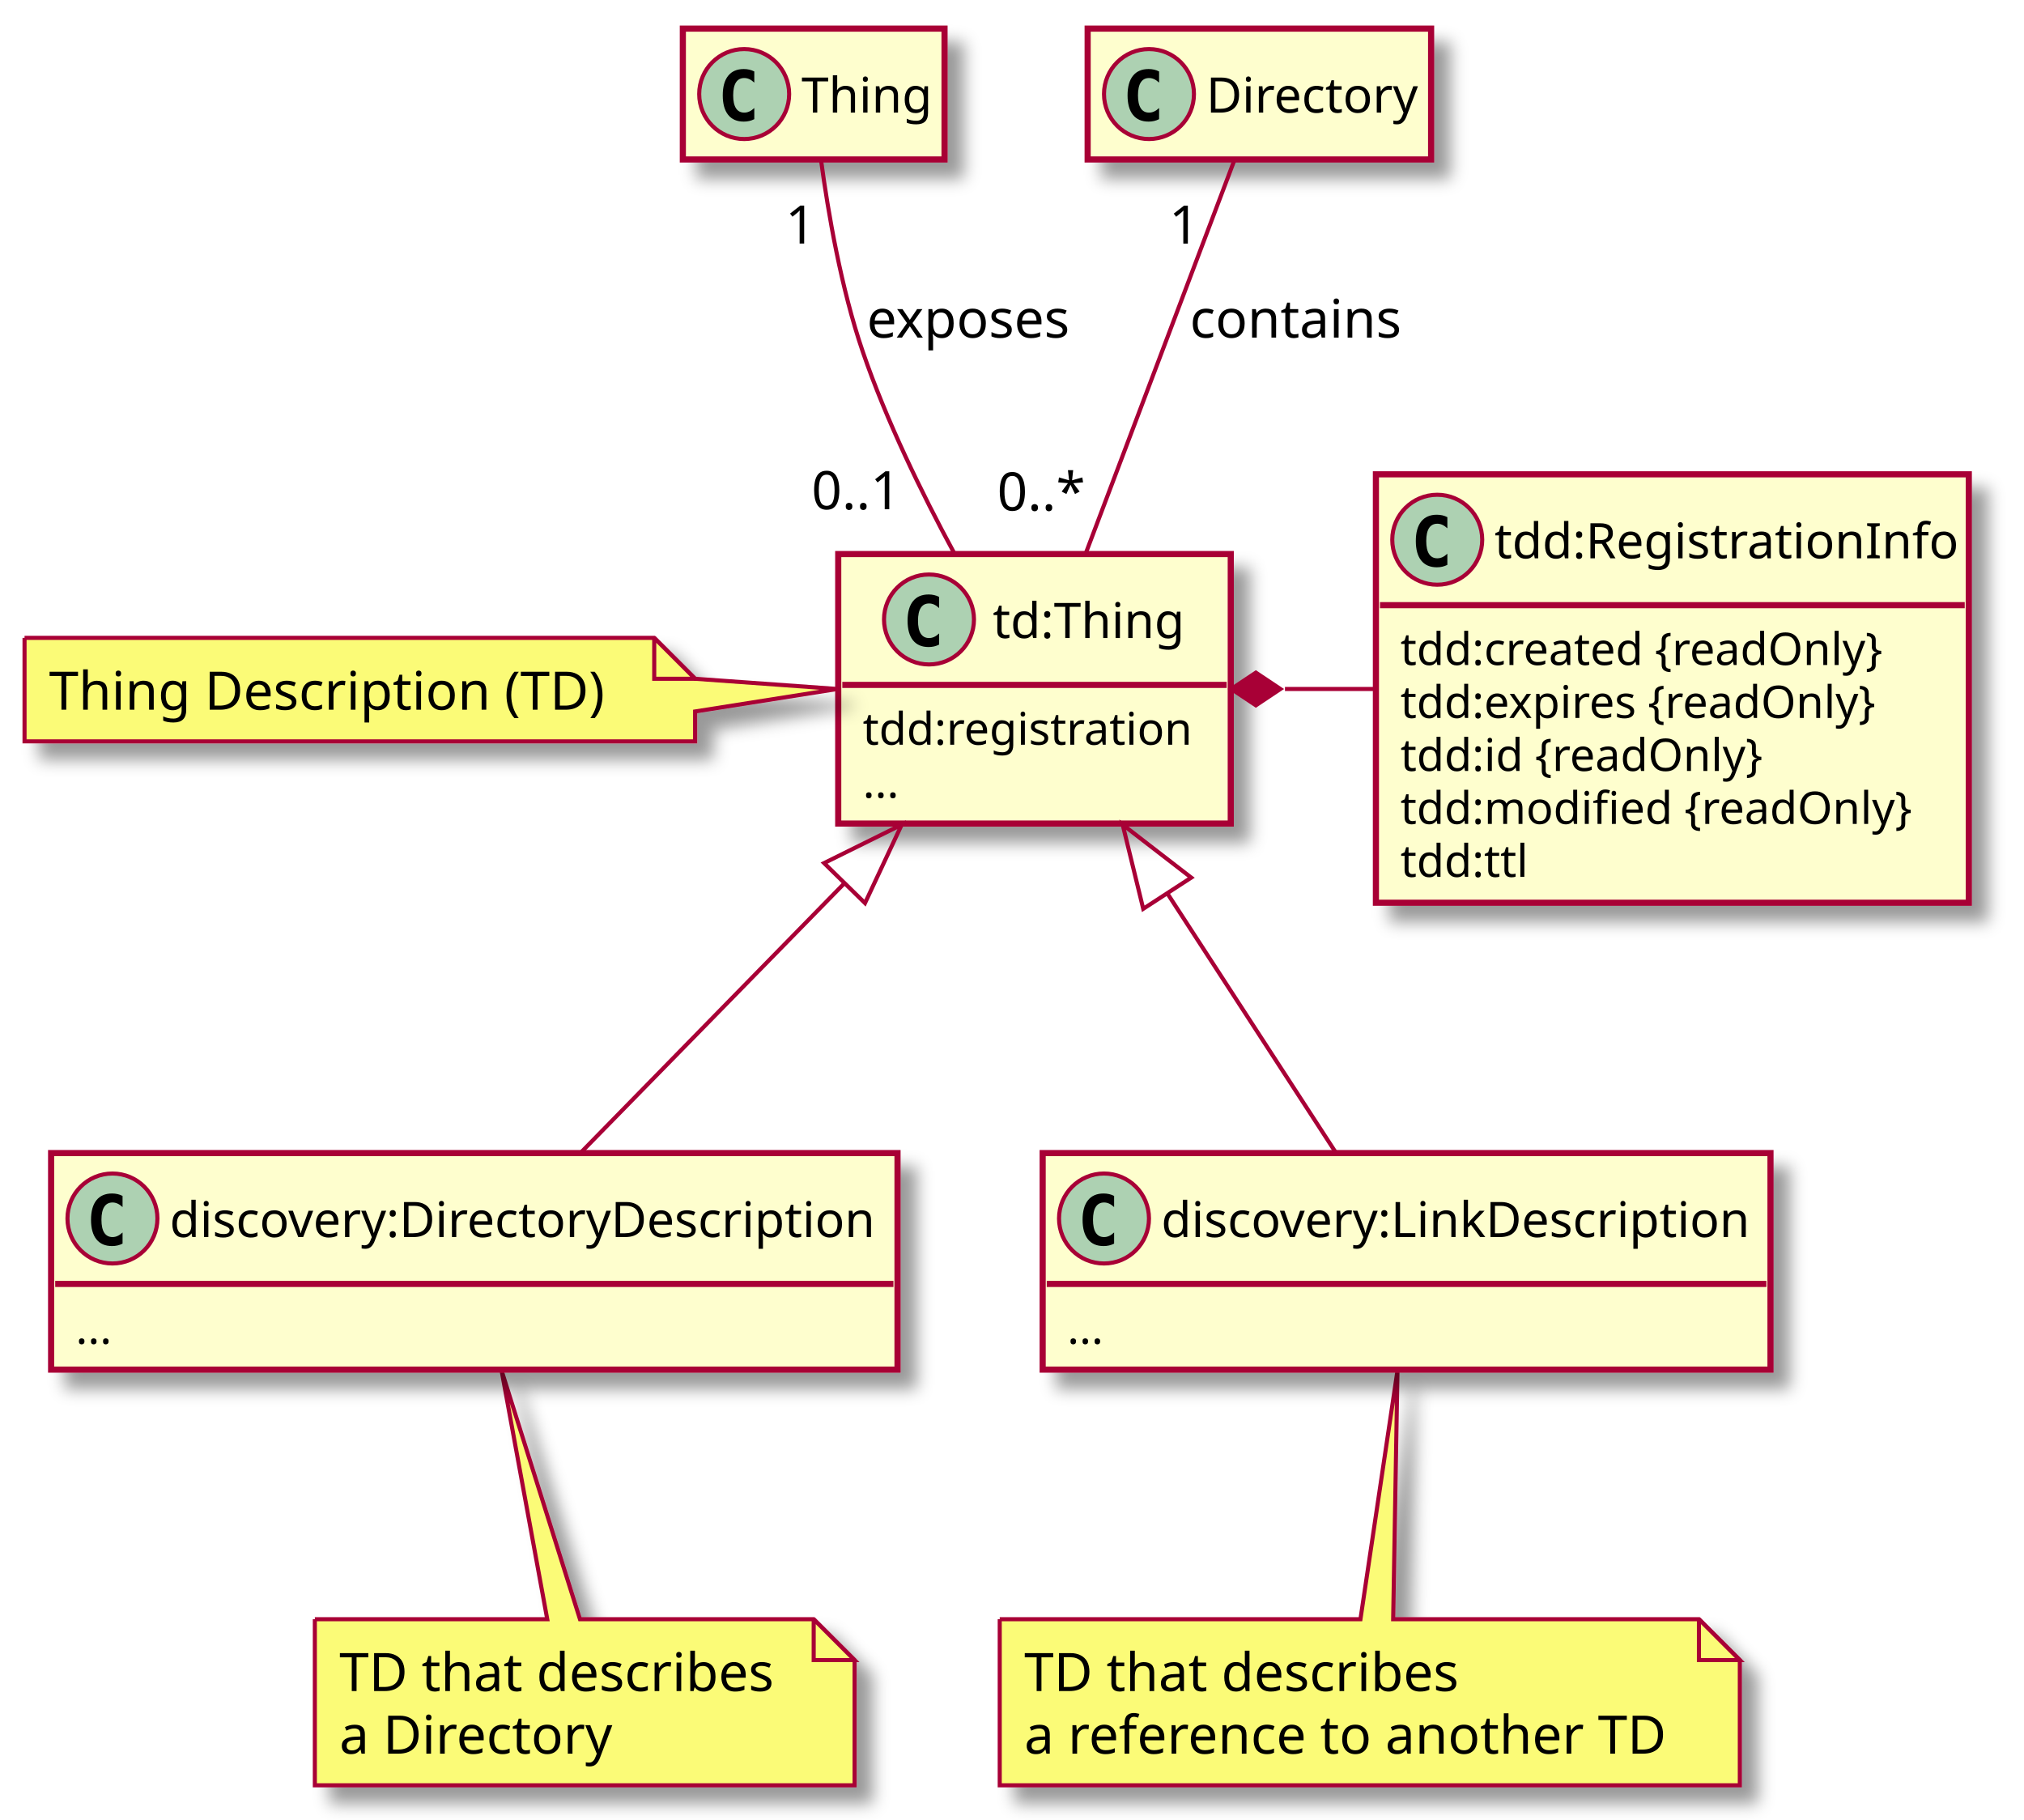
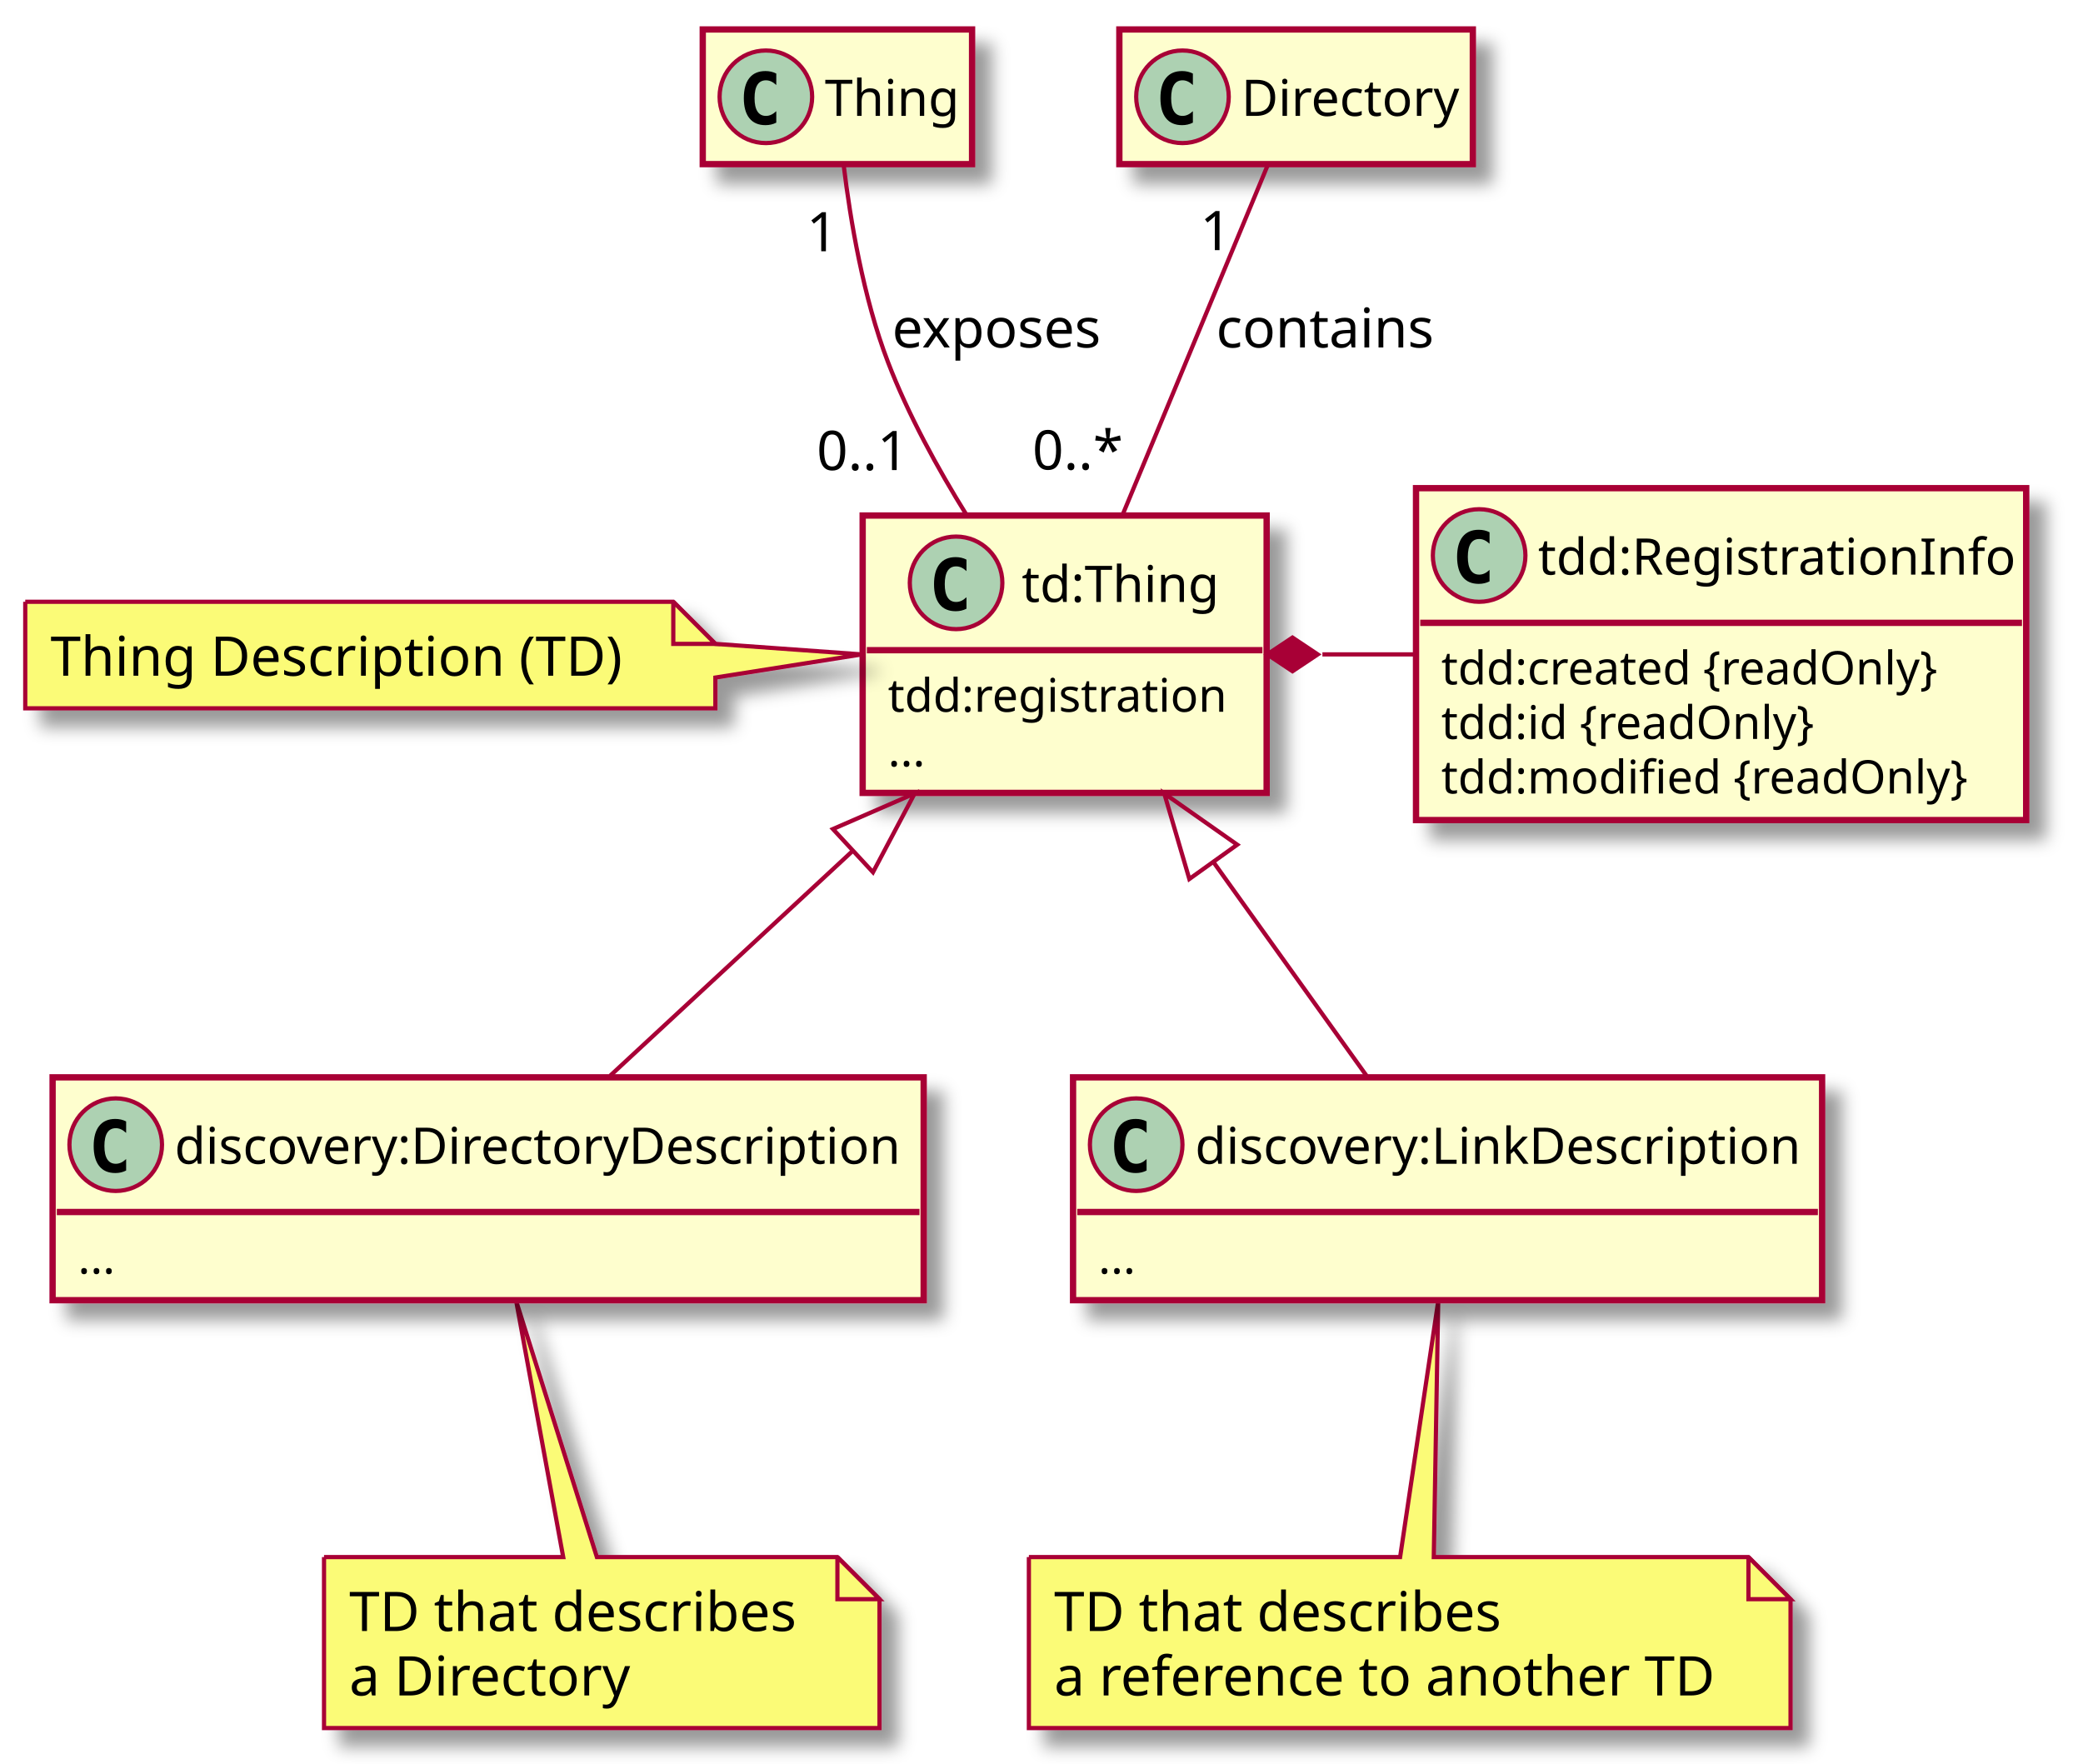
- <svg xmlns="http://www.w3.org/2000/svg" contentScriptType="application/ecmascript" contentStyleType="text/css" height="445px" preserveAspectRatio="none" style="width:495px;height:445px;" version="1.1" viewBox="0 0 495 445" width="495px" zoomAndPan="magnify">
+ <svg xmlns="http://www.w3.org/2000/svg" contentScriptType="application/ecmascript" contentStyleType="text/css" height="419px" preserveAspectRatio="none" style="width:495px;height:419px;" version="1.1" viewBox="0 0 495 419" width="495px" zoomAndPan="magnify">
  <defs>
-     <filter height="300%" id="f1ro8jfjvpr035" width="300%" x="-1" y="-1">
+     <filter height="300%" id="fek1zfdj6grhr" width="300%" x="-1" y="-1">
      <feGaussianBlur result="blurOut" stdDeviation="2.0" />
      <feColorMatrix in="blurOut" result="blurOut2" type="matrix" values="0 0 0 0 0 0 0 0 0 0 0 0 0 0 0 0 0 0 .4 0" />
      <feOffset dx="4.0" dy="4.0" in="blurOut2" result="blurOut3" />
      <feBlend in="SourceGraphic" in2="blurOut3" mode="normal" />
    </filter>
  </defs>
  <g>
-     <path d="M77,396 L77,436.621 A0,0 0 0 0 77,436.621 L209,436.621 A0,0 0 0 0 209,436.621 L209,406 L199,396 L141.841,396 L122.674,335.197 L133.841,396 L77,396 A0,0 0 0 0 77,396 " fill="#FBFB77" filter="url(#f1ro8jfjvpr035)" style="stroke:#A80036;stroke-width:1.0;" />
-     <path d="M199,396 L199,406 L209,406 L199,396 " fill="#FBFB77" style="stroke:#A80036;stroke-width:1.0;" />
-     <text fill="#000000" font-family="sans-serif" font-size="13" lengthAdjust="spacingAndGlyphs" textLength="111" x="83" y="413.568">TD that describes</text>
-     <text fill="#000000" font-family="sans-serif" font-size="13" lengthAdjust="spacingAndGlyphs" textLength="69" x="83" y="428.879">a Directory</text>
-     <path d="M244.5,396 L244.5,436.621 A0,0 0 0 0 244.5,436.621 L425.5,436.621 A0,0 0 0 0 425.5,436.621 L425.5,406 L415.5,396 L340.72,396 L341.775,335.197 L332.72,396 L244.5,396 A0,0 0 0 0 244.5,396 " fill="#FBFB77" filter="url(#f1ro8jfjvpr035)" style="stroke:#A80036;stroke-width:1.0;" />
-     <path d="M415.5,396 L415.5,406 L425.5,406 L415.5,396 " fill="#FBFB77" style="stroke:#A80036;stroke-width:1.0;" />
-     <text fill="#000000" font-family="sans-serif" font-size="13" lengthAdjust="spacingAndGlyphs" textLength="111" x="250.5" y="413.568">TD that describes</text>
-     <text fill="#000000" font-family="sans-serif" font-size="13" lengthAdjust="spacingAndGlyphs" textLength="160" x="250.5" y="428.879">a reference to another TD</text>
-     <rect codeLine="17" fill="#FEFECE" filter="url(#f1ro8jfjvpr035)" height="65.91" id="TD" style="stroke:#A80036;stroke-width:1.5;" width="96" x="205" y="135.5" />
-     <ellipse cx="227.2" cy="151.5" fill="#ADD1B2" rx="11" ry="11" style="stroke:#A80036;stroke-width:1.0;" />
-     <path d="M229.673,157.643 Q229.092,157.942 228.453,158.091 Q227.814,158.241 227.108,158.241 Q224.601,158.241 223.281,156.589 Q221.962,154.937 221.962,151.816 Q221.962,148.686 223.281,147.035 Q224.601,145.383 227.108,145.383 Q227.814,145.383 228.461,145.532 Q229.109,145.682 229.673,145.981 L229.673,148.703 Q229.042,148.122 228.449,147.852 Q227.855,147.583 227.224,147.583 Q225.88,147.583 225.195,148.649 Q224.51,149.716 224.51,151.816 Q224.51,153.908 225.195,154.974 Q225.88,156.041 227.224,156.041 Q227.855,156.041 228.449,155.771 Q229.042,155.501 229.673,154.92 Z " fill="#000000" />
-     <text fill="#000000" font-family="sans-serif" font-size="12" lengthAdjust="spacingAndGlyphs" textLength="48" x="242.8" y="156.035">td:Thing</text>
-     <line style="stroke:#A80036;stroke-width:1.5;" x1="206" x2="300" y1="167.5" y2="167.5" />
-     <text fill="#000000" font-family="sans-serif" font-size="11" lengthAdjust="spacingAndGlyphs" textLength="84" x="211" y="182.135">tdd:registration</text>
-     <text fill="#000000" font-family="sans-serif" font-size="11" lengthAdjust="spacingAndGlyphs" textLength="9" x="211" y="195.09">...</text>
-     <rect codeLine="30" fill="#FEFECE" filter="url(#f1ro8jfjvpr035)" height="52.955" id="DD" style="stroke:#A80036;stroke-width:1.5;" width="207" x="12.5" y="282" />
-     <ellipse cx="27.5" cy="298" fill="#ADD1B2" rx="11" ry="11" style="stroke:#A80036;stroke-width:1.0;" />
-     <path d="M29.973,304.143 Q29.392,304.442 28.753,304.591 Q28.114,304.741 27.408,304.741 Q24.901,304.741 23.581,303.089 Q22.262,301.437 22.262,298.316 Q22.262,295.187 23.581,293.535 Q24.901,291.883 27.408,291.883 Q28.114,291.883 28.761,292.032 Q29.409,292.182 29.973,292.481 L29.973,295.203 Q29.342,294.622 28.749,294.352 Q28.155,294.082 27.524,294.082 Q26.18,294.082 25.495,295.149 Q24.81,296.216 24.81,298.316 Q24.81,300.408 25.495,301.474 Q26.18,302.541 27.524,302.541 Q28.155,302.541 28.749,302.271 Q29.342,302.002 29.973,301.42 Z " fill="#000000" />
-     <text fill="#000000" font-family="sans-serif" font-size="12" lengthAdjust="spacingAndGlyphs" textLength="175" x="41.5" y="302.535">discovery:DirectoryDescription</text>
-     <line style="stroke:#A80036;stroke-width:1.5;" x1="13.5" x2="218.5" y1="314" y2="314" />
-     <text fill="#000000" font-family="sans-serif" font-size="11" lengthAdjust="spacingAndGlyphs" textLength="9" x="18.5" y="328.635">...</text>
-     <rect codeLine="35" fill="#FEFECE" filter="url(#f1ro8jfjvpr035)" height="52.955" id="LD" style="stroke:#A80036;stroke-width:1.5;" width="178" x="255" y="282" />
-     <ellipse cx="270" cy="298" fill="#ADD1B2" rx="11" ry="11" style="stroke:#A80036;stroke-width:1.0;" />
-     <path d="M272.473,304.143 Q271.892,304.442 271.253,304.591 Q270.614,304.741 269.908,304.741 Q267.401,304.741 266.082,303.089 Q264.762,301.437 264.762,298.316 Q264.762,295.187 266.082,293.535 Q267.401,291.883 269.908,291.883 Q270.614,291.883 271.261,292.032 Q271.909,292.182 272.473,292.481 L272.473,295.203 Q271.842,294.622 271.249,294.352 Q270.655,294.082 270.024,294.082 Q268.68,294.082 267.995,295.149 Q267.31,296.216 267.31,298.316 Q267.31,300.408 267.995,301.474 Q268.68,302.541 270.024,302.541 Q270.655,302.541 271.249,302.271 Q271.842,302.002 272.473,301.42 Z " fill="#000000" />
-     <text fill="#000000" font-family="sans-serif" font-size="12" lengthAdjust="spacingAndGlyphs" textLength="146" x="284" y="302.535">discovery:LinkDescription</text>
-     <line style="stroke:#A80036;stroke-width:1.5;" x1="256" x2="432" y1="314" y2="314" />
-     <text fill="#000000" font-family="sans-serif" font-size="11" lengthAdjust="spacingAndGlyphs" textLength="9" x="261" y="328.635">...</text>
-     <rect codeLine="22" fill="#FEFECE" filter="url(#f1ro8jfjvpr035)" height="104.775" id="RI" style="stroke:#A80036;stroke-width:1.5;" width="145" x="336.5" y="116" />
+     <path d="M77,370 L77,410.621 A0,0 0 0 0 77,410.621 L209,410.621 A0,0 0 0 0 209,410.621 L209,380 L199,370 L141.841,370 L122.674,309.197 L133.841,370 L77,370 A0,0 0 0 0 77,370 " fill="#FBFB77" filter="url(#fek1zfdj6grhr)" style="stroke:#A80036;stroke-width:1.0;" />
+     <path d="M199,370 L199,380 L209,380 L199,370 " fill="#FBFB77" style="stroke:#A80036;stroke-width:1.0;" />
+     <text fill="#000000" font-family="sans-serif" font-size="13" lengthAdjust="spacingAndGlyphs" textLength="111" x="83" y="387.568">TD that describes</text>
+     <text fill="#000000" font-family="sans-serif" font-size="13" lengthAdjust="spacingAndGlyphs" textLength="69" x="83" y="402.879">a Directory</text>
+     <path d="M244.5,370 L244.5,410.621 A0,0 0 0 0 244.5,410.621 L425.5,410.621 A0,0 0 0 0 425.5,410.621 L425.5,380 L415.5,370 L340.72,370 L341.775,309.197 L332.72,370 L244.5,370 A0,0 0 0 0 244.5,370 " fill="#FBFB77" filter="url(#fek1zfdj6grhr)" style="stroke:#A80036;stroke-width:1.0;" />
+     <path d="M415.5,370 L415.5,380 L425.5,380 L415.5,370 " fill="#FBFB77" style="stroke:#A80036;stroke-width:1.0;" />
+     <text fill="#000000" font-family="sans-serif" font-size="13" lengthAdjust="spacingAndGlyphs" textLength="111" x="250.5" y="387.568">TD that describes</text>
+     <text fill="#000000" font-family="sans-serif" font-size="13" lengthAdjust="spacingAndGlyphs" textLength="160" x="250.5" y="402.879">a reference to another TD</text>
+     <rect codeLine="17" fill="#FEFECE" filter="url(#fek1zfdj6grhr)" height="65.91" id="TD" style="stroke:#A80036;stroke-width:1.5;" width="96" x="205" y="122.5" />
+     <ellipse cx="227.2" cy="138.5" fill="#ADD1B2" rx="11" ry="11" style="stroke:#A80036;stroke-width:1.0;" />
+     <path d="M229.673,144.643 Q229.092,144.942 228.453,145.091 Q227.814,145.241 227.108,145.241 Q224.601,145.241 223.281,143.589 Q221.962,141.937 221.962,138.816 Q221.962,135.686 223.281,134.035 Q224.601,132.383 227.108,132.383 Q227.814,132.383 228.461,132.532 Q229.109,132.682 229.673,132.981 L229.673,135.703 Q229.042,135.122 228.449,134.852 Q227.855,134.583 227.224,134.583 Q225.88,134.583 225.195,135.649 Q224.51,136.716 224.51,138.816 Q224.51,140.908 225.195,141.974 Q225.88,143.041 227.224,143.041 Q227.855,143.041 228.449,142.771 Q229.042,142.501 229.673,141.92 Z " fill="#000000" />
+     <text fill="#000000" font-family="sans-serif" font-size="12" lengthAdjust="spacingAndGlyphs" textLength="48" x="242.8" y="143.035">td:Thing</text>
+     <line style="stroke:#A80036;stroke-width:1.5;" x1="206" x2="300" y1="154.5" y2="154.5" />
+     <text fill="#000000" font-family="sans-serif" font-size="11" lengthAdjust="spacingAndGlyphs" textLength="84" x="211" y="169.135">tdd:registration</text>
+     <text fill="#000000" font-family="sans-serif" font-size="11" lengthAdjust="spacingAndGlyphs" textLength="9" x="211" y="182.09">...</text>
+     <rect codeLine="30" fill="#FEFECE" filter="url(#fek1zfdj6grhr)" height="52.955" id="DD" style="stroke:#A80036;stroke-width:1.5;" width="207" x="12.5" y="256" />
+     <ellipse cx="27.5" cy="272" fill="#ADD1B2" rx="11" ry="11" style="stroke:#A80036;stroke-width:1.0;" />
+     <path d="M29.973,278.143 Q29.392,278.442 28.753,278.591 Q28.114,278.741 27.408,278.741 Q24.901,278.741 23.581,277.089 Q22.262,275.437 22.262,272.316 Q22.262,269.187 23.581,267.535 Q24.901,265.883 27.408,265.883 Q28.114,265.883 28.761,266.032 Q29.409,266.182 29.973,266.481 L29.973,269.203 Q29.342,268.622 28.749,268.352 Q28.155,268.082 27.524,268.082 Q26.18,268.082 25.495,269.149 Q24.81,270.216 24.81,272.316 Q24.81,274.408 25.495,275.474 Q26.18,276.541 27.524,276.541 Q28.155,276.541 28.749,276.271 Q29.342,276.002 29.973,275.42 Z " fill="#000000" />
+     <text fill="#000000" font-family="sans-serif" font-size="12" lengthAdjust="spacingAndGlyphs" textLength="175" x="41.5" y="276.535">discovery:DirectoryDescription</text>
+     <line style="stroke:#A80036;stroke-width:1.5;" x1="13.5" x2="218.5" y1="288" y2="288" />
+     <text fill="#000000" font-family="sans-serif" font-size="11" lengthAdjust="spacingAndGlyphs" textLength="9" x="18.5" y="302.635">...</text>
+     <rect codeLine="35" fill="#FEFECE" filter="url(#fek1zfdj6grhr)" height="52.955" id="LD" style="stroke:#A80036;stroke-width:1.5;" width="178" x="255" y="256" />
+     <ellipse cx="270" cy="272" fill="#ADD1B2" rx="11" ry="11" style="stroke:#A80036;stroke-width:1.0;" />
+     <path d="M272.473,278.143 Q271.892,278.442 271.253,278.591 Q270.614,278.741 269.908,278.741 Q267.401,278.741 266.082,277.089 Q264.762,275.437 264.762,272.316 Q264.762,269.187 266.082,267.535 Q267.401,265.883 269.908,265.883 Q270.614,265.883 271.261,266.032 Q271.909,266.182 272.473,266.481 L272.473,269.203 Q271.842,268.622 271.249,268.352 Q270.655,268.082 270.024,268.082 Q268.68,268.082 267.995,269.149 Q267.31,270.216 267.31,272.316 Q267.31,274.408 267.995,275.474 Q268.68,276.541 270.024,276.541 Q270.655,276.541 271.249,276.271 Q271.842,276.002 272.473,275.42 Z " fill="#000000" />
+     <text fill="#000000" font-family="sans-serif" font-size="12" lengthAdjust="spacingAndGlyphs" textLength="146" x="284" y="276.535">discovery:LinkDescription</text>
+     <line style="stroke:#A80036;stroke-width:1.5;" x1="256" x2="432" y1="288" y2="288" />
+     <text fill="#000000" font-family="sans-serif" font-size="11" lengthAdjust="spacingAndGlyphs" textLength="9" x="261" y="302.635">...</text>
+     <rect codeLine="22" fill="#FEFECE" filter="url(#fek1zfdj6grhr)" height="78.865" id="RI" style="stroke:#A80036;stroke-width:1.5;" width="145" x="336.5" y="116" />
    <ellipse cx="351.5" cy="132" fill="#ADD1B2" rx="11" ry="11" style="stroke:#A80036;stroke-width:1.0;" />
    <path d="M353.973,138.143 Q353.392,138.442 352.753,138.591 Q352.114,138.741 351.408,138.741 Q348.901,138.741 347.582,137.089 Q346.262,135.437 346.262,132.316 Q346.262,129.186 347.582,127.535 Q348.901,125.883 351.408,125.883 Q352.114,125.883 352.761,126.032 Q353.409,126.182 353.973,126.481 L353.973,129.203 Q353.342,128.622 352.749,128.352 Q352.155,128.083 351.524,128.083 Q350.18,128.083 349.495,129.149 Q348.81,130.216 348.81,132.316 Q348.81,134.408 349.495,135.474 Q350.18,136.541 351.524,136.541 Q352.155,136.541 352.749,136.271 Q353.342,136.001 353.973,135.42 Z " fill="#000000" />
    <text fill="#000000" font-family="sans-serif" font-size="12" lengthAdjust="spacingAndGlyphs" textLength="113" x="365.5" y="136.535">tdd:RegistrationInfo</text>
    <line style="stroke:#A80036;stroke-width:1.5;" x1="337.5" x2="480.5" y1="148" y2="148" />
    <text fill="#000000" font-family="sans-serif" font-size="11" lengthAdjust="spacingAndGlyphs" textLength="121" x="342.5" y="162.635">tdd:created {readOnly}</text>
-     <text fill="#000000" font-family="sans-serif" font-size="11" lengthAdjust="spacingAndGlyphs" textLength="121" x="342.5" y="175.59">tdd:expires {readOnly}</text>
-     <text fill="#000000" font-family="sans-serif" font-size="11" lengthAdjust="spacingAndGlyphs" textLength="91" x="342.5" y="188.545">tdd:id {readOnly}</text>
-     <text fill="#000000" font-family="sans-serif" font-size="11" lengthAdjust="spacingAndGlyphs" textLength="128" x="342.5" y="201.5">tdd:modified {readOnly}</text>
-     <text fill="#000000" font-family="sans-serif" font-size="11" lengthAdjust="spacingAndGlyphs" textLength="32" x="342.5" y="214.455">tdd:ttl</text>
-     <rect fill="#FEFECE" filter="url(#f1ro8jfjvpr035)" height="32" id="Thing" style="stroke:#A80036;stroke-width:1.5;" width="64" x="167" y="7" />
+     <text fill="#000000" font-family="sans-serif" font-size="11" lengthAdjust="spacingAndGlyphs" textLength="91" x="342.5" y="175.59">tdd:id {readOnly}</text>
+     <text fill="#000000" font-family="sans-serif" font-size="11" lengthAdjust="spacingAndGlyphs" textLength="128" x="342.5" y="188.545">tdd:modified {readOnly}</text>
+     <rect fill="#FEFECE" filter="url(#fek1zfdj6grhr)" height="32" id="Thing" style="stroke:#A80036;stroke-width:1.5;" width="64" x="167" y="7" />
    <ellipse cx="182" cy="23" fill="#ADD1B2" rx="11" ry="11" style="stroke:#A80036;stroke-width:1.0;" />
    <path d="M184.473,29.143 Q183.892,29.442 183.253,29.591 Q182.614,29.741 181.908,29.741 Q179.401,29.741 178.082,28.089 Q176.762,26.437 176.762,23.316 Q176.762,20.186 178.082,18.535 Q179.401,16.883 181.908,16.883 Q182.614,16.883 183.261,17.032 Q183.909,17.182 184.473,17.48 L184.473,20.203 Q183.842,19.622 183.249,19.352 Q182.655,19.082 182.024,19.082 Q180.68,19.082 179.995,20.149 Q179.31,21.216 179.31,23.316 Q179.31,25.408 179.995,26.474 Q180.68,27.541 182.024,27.541 Q182.655,27.541 183.249,27.271 Q183.842,27.002 184.473,26.42 Z " fill="#000000" />
    <text fill="#000000" font-family="sans-serif" font-size="12" lengthAdjust="spacingAndGlyphs" textLength="32" x="196" y="27.535">Thing</text>
-     <rect codeLine="14" fill="#FEFECE" filter="url(#f1ro8jfjvpr035)" height="32" id="Directory" style="stroke:#A80036;stroke-width:1.5;" width="84" x="266" y="7" />
+     <rect codeLine="14" fill="#FEFECE" filter="url(#fek1zfdj6grhr)" height="32" id="Directory" style="stroke:#A80036;stroke-width:1.5;" width="84" x="266" y="7" />
    <ellipse cx="281" cy="23" fill="#ADD1B2" rx="11" ry="11" style="stroke:#A80036;stroke-width:1.0;" />
    <path d="M283.473,29.143 Q282.892,29.442 282.253,29.591 Q281.614,29.741 280.908,29.741 Q278.401,29.741 277.082,28.089 Q275.762,26.437 275.762,23.316 Q275.762,20.186 277.082,18.535 Q278.401,16.883 280.908,16.883 Q281.614,16.883 282.261,17.032 Q282.909,17.182 283.473,17.48 L283.473,20.203 Q282.842,19.622 282.249,19.352 Q281.655,19.082 281.024,19.082 Q279.68,19.082 278.995,20.149 Q278.31,21.216 278.31,23.316 Q278.31,25.408 278.995,26.474 Q279.68,27.541 281.024,27.541 Q281.655,27.541 282.249,27.271 Q282.842,27.002 283.473,26.42 Z " fill="#000000" />
    <text fill="#000000" font-family="sans-serif" font-size="12" lengthAdjust="spacingAndGlyphs" textLength="52" x="295" y="27.535">Directory</text>
-     <path d="M6,156 L6,181.31 A0,0 0 0 0 6,181.31 L170,181.31 A0,0 0 0 0 170,181.31 L170,174 L204.795,168.5 L170,166 L170,166 L160,156 L6,156 A0,0 0 0 0 6,156 " fill="#FBFB77" filter="url(#f1ro8jfjvpr035)" style="stroke:#A80036;stroke-width:1.0;" />
-     <path d="M160,156 L160,166 L170,166 L160,156 " fill="#FBFB77" style="stroke:#A80036;stroke-width:1.0;" />
-     <text fill="#000000" font-family="sans-serif" font-size="13" lengthAdjust="spacingAndGlyphs" textLength="143" x="12" y="173.568">Thing Description (TD)</text>
-     <path codeLine="7" d="M200.793,39.115 C202.533,52.039 205.703,70.514 211,86 C216.774,102.88 225.436,120.632 233.398,135.327 " fill="none" id="Thing-TD" style="stroke:#A80036;stroke-width:1.0;" />
+     <path d="M6,143 L6,168.31 A0,0 0 0 0 6,168.31 L170,168.31 A0,0 0 0 0 170,168.31 L170,161 L204.795,155.5 L170,153 L170,153 L160,143 L6,143 A0,0 0 0 0 6,143 " fill="#FBFB77" filter="url(#fek1zfdj6grhr)" style="stroke:#A80036;stroke-width:1.0;" />
+     <path d="M160,143 L160,153 L170,153 L160,143 " fill="#FBFB77" style="stroke:#A80036;stroke-width:1.0;" />
+     <text fill="#000000" font-family="sans-serif" font-size="13" lengthAdjust="spacingAndGlyphs" textLength="143" x="12" y="160.568">Thing Description (TD)</text>
+     <path codeLine="7" d="M200.489,39.225 C202.056,52.212 205.144,70.716 211,86 C215.792,98.507 222.811,111.302 229.745,122.449 " fill="none" id="Thing-TD" style="stroke:#A80036;stroke-width:1.0;" />
    <text fill="#000000" font-family="sans-serif" font-size="13" lengthAdjust="spacingAndGlyphs" textLength="52" x="212" y="82.568">exposes</text>
-     <text fill="#000000" font-family="sans-serif" font-size="13" lengthAdjust="spacingAndGlyphs" textLength="8" x="192.062" y="59.558">1</text>
-     <text fill="#000000" font-family="sans-serif" font-size="13" lengthAdjust="spacingAndGlyphs" textLength="24" x="198.467" y="124.547">0..1</text>
-     <path codeLine="8" d="M301.904,39.127 C293.178,62.212 276.927,105.203 265.562,135.268 " fill="none" id="Directory-TD" style="stroke:#A80036;stroke-width:1.0;" />
-     <text fill="#000000" font-family="sans-serif" font-size="13" lengthAdjust="spacingAndGlyphs" textLength="54" x="291" y="82.568">contains</text>
-     <text fill="#000000" font-family="sans-serif" font-size="13" lengthAdjust="spacingAndGlyphs" textLength="8" x="285.897" y="59.573">1</text>
-     <text fill="#000000" font-family="sans-serif" font-size="13" lengthAdjust="spacingAndGlyphs" textLength="22" x="243.87" y="124.856">0..*</text>
-     <path codeLine="9" d="M314.254,168.5 C321.54,168.5 328.825,168.5 336.111,168.5 " fill="none" id="TD-backto-RI" style="stroke:#A80036;stroke-width:1.0;" />
-     <polygon fill="#A80036" points="301.141,168.5,307.141,172.5,313.141,168.5,307.141,164.5,301.141,168.5" style="stroke:#A80036;stroke-width:1.0;" />
-     <path codeLine="10" d="M206.347,216.174 C184.953,238.037 160.382,263.146 142.271,281.654 " fill="none" id="TD-backto-DD" style="stroke:#A80036;stroke-width:1.0;" />
-     <polygon fill="none" points="201.542,211.077,220.533,201.678,211.548,220.868,201.542,211.077" style="stroke:#A80036;stroke-width:1.0;" />
-     <path codeLine="11" d="M285.637,218.711 C299.448,239.959 314.983,263.858 326.55,281.654 " fill="none" id="TD-backto-LD" style="stroke:#A80036;stroke-width:1.0;" />
-     <polygon fill="none" points="279.596,222.262,274.566,201.678,291.335,214.632,279.596,222.262" style="stroke:#A80036;stroke-width:1.0;" />
+     <text fill="#000000" font-family="sans-serif" font-size="13" lengthAdjust="spacingAndGlyphs" textLength="8" x="191.657" y="59.704">1</text>
+     <text fill="#000000" font-family="sans-serif" font-size="13" lengthAdjust="spacingAndGlyphs" textLength="24" x="194.061" y="111.695">0..1</text>
+     <path codeLine="8" d="M301.256,39.247 C292.708,59.84 277.763,95.844 266.764,122.342 " fill="none" id="Directory-TD" style="stroke:#A80036;stroke-width:1.0;" />
+     <text fill="#000000" font-family="sans-serif" font-size="13" lengthAdjust="spacingAndGlyphs" textLength="54" x="289" y="82.568">contains</text>
+     <text fill="#000000" font-family="sans-serif" font-size="13" lengthAdjust="spacingAndGlyphs" textLength="8" x="285.194" y="59.434">1</text>
+     <text fill="#000000" font-family="sans-serif" font-size="13" lengthAdjust="spacingAndGlyphs" textLength="22" x="245.333" y="111.566">0..*</text>
+     <path codeLine="9" d="M314.254,155.5 C321.54,155.5 328.825,155.5 336.111,155.5 " fill="none" id="TD-backto-RI" style="stroke:#A80036;stroke-width:1.0;" />
+     <polygon fill="#A80036" points="301.141,155.5,307.141,159.5,313.141,155.5,307.141,151.5,301.141,155.5" style="stroke:#A80036;stroke-width:1.0;" />
+     <path codeLine="10" d="M202.415,202.393 C183.067,220.329 161.667,240.166 145.004,255.613 " fill="none" id="TD-backto-DD" style="stroke:#A80036;stroke-width:1.0;" />
+     <polygon fill="none" points="197.936,196.999,217.363,188.536,207.454,207.267,197.936,196.999" style="stroke:#A80036;stroke-width:1.0;" />
+     <path codeLine="11" d="M288.326,204.801 C300.712,222.088 314.159,240.854 324.734,255.613 " fill="none" id="TD-backto-LD" style="stroke:#A80036;stroke-width:1.0;" />
+     <polygon fill="none" points="282.631,208.871,276.672,188.536,294.011,200.716,282.631,208.871" style="stroke:#A80036;stroke-width:1.0;" />
  </g>
</svg>
